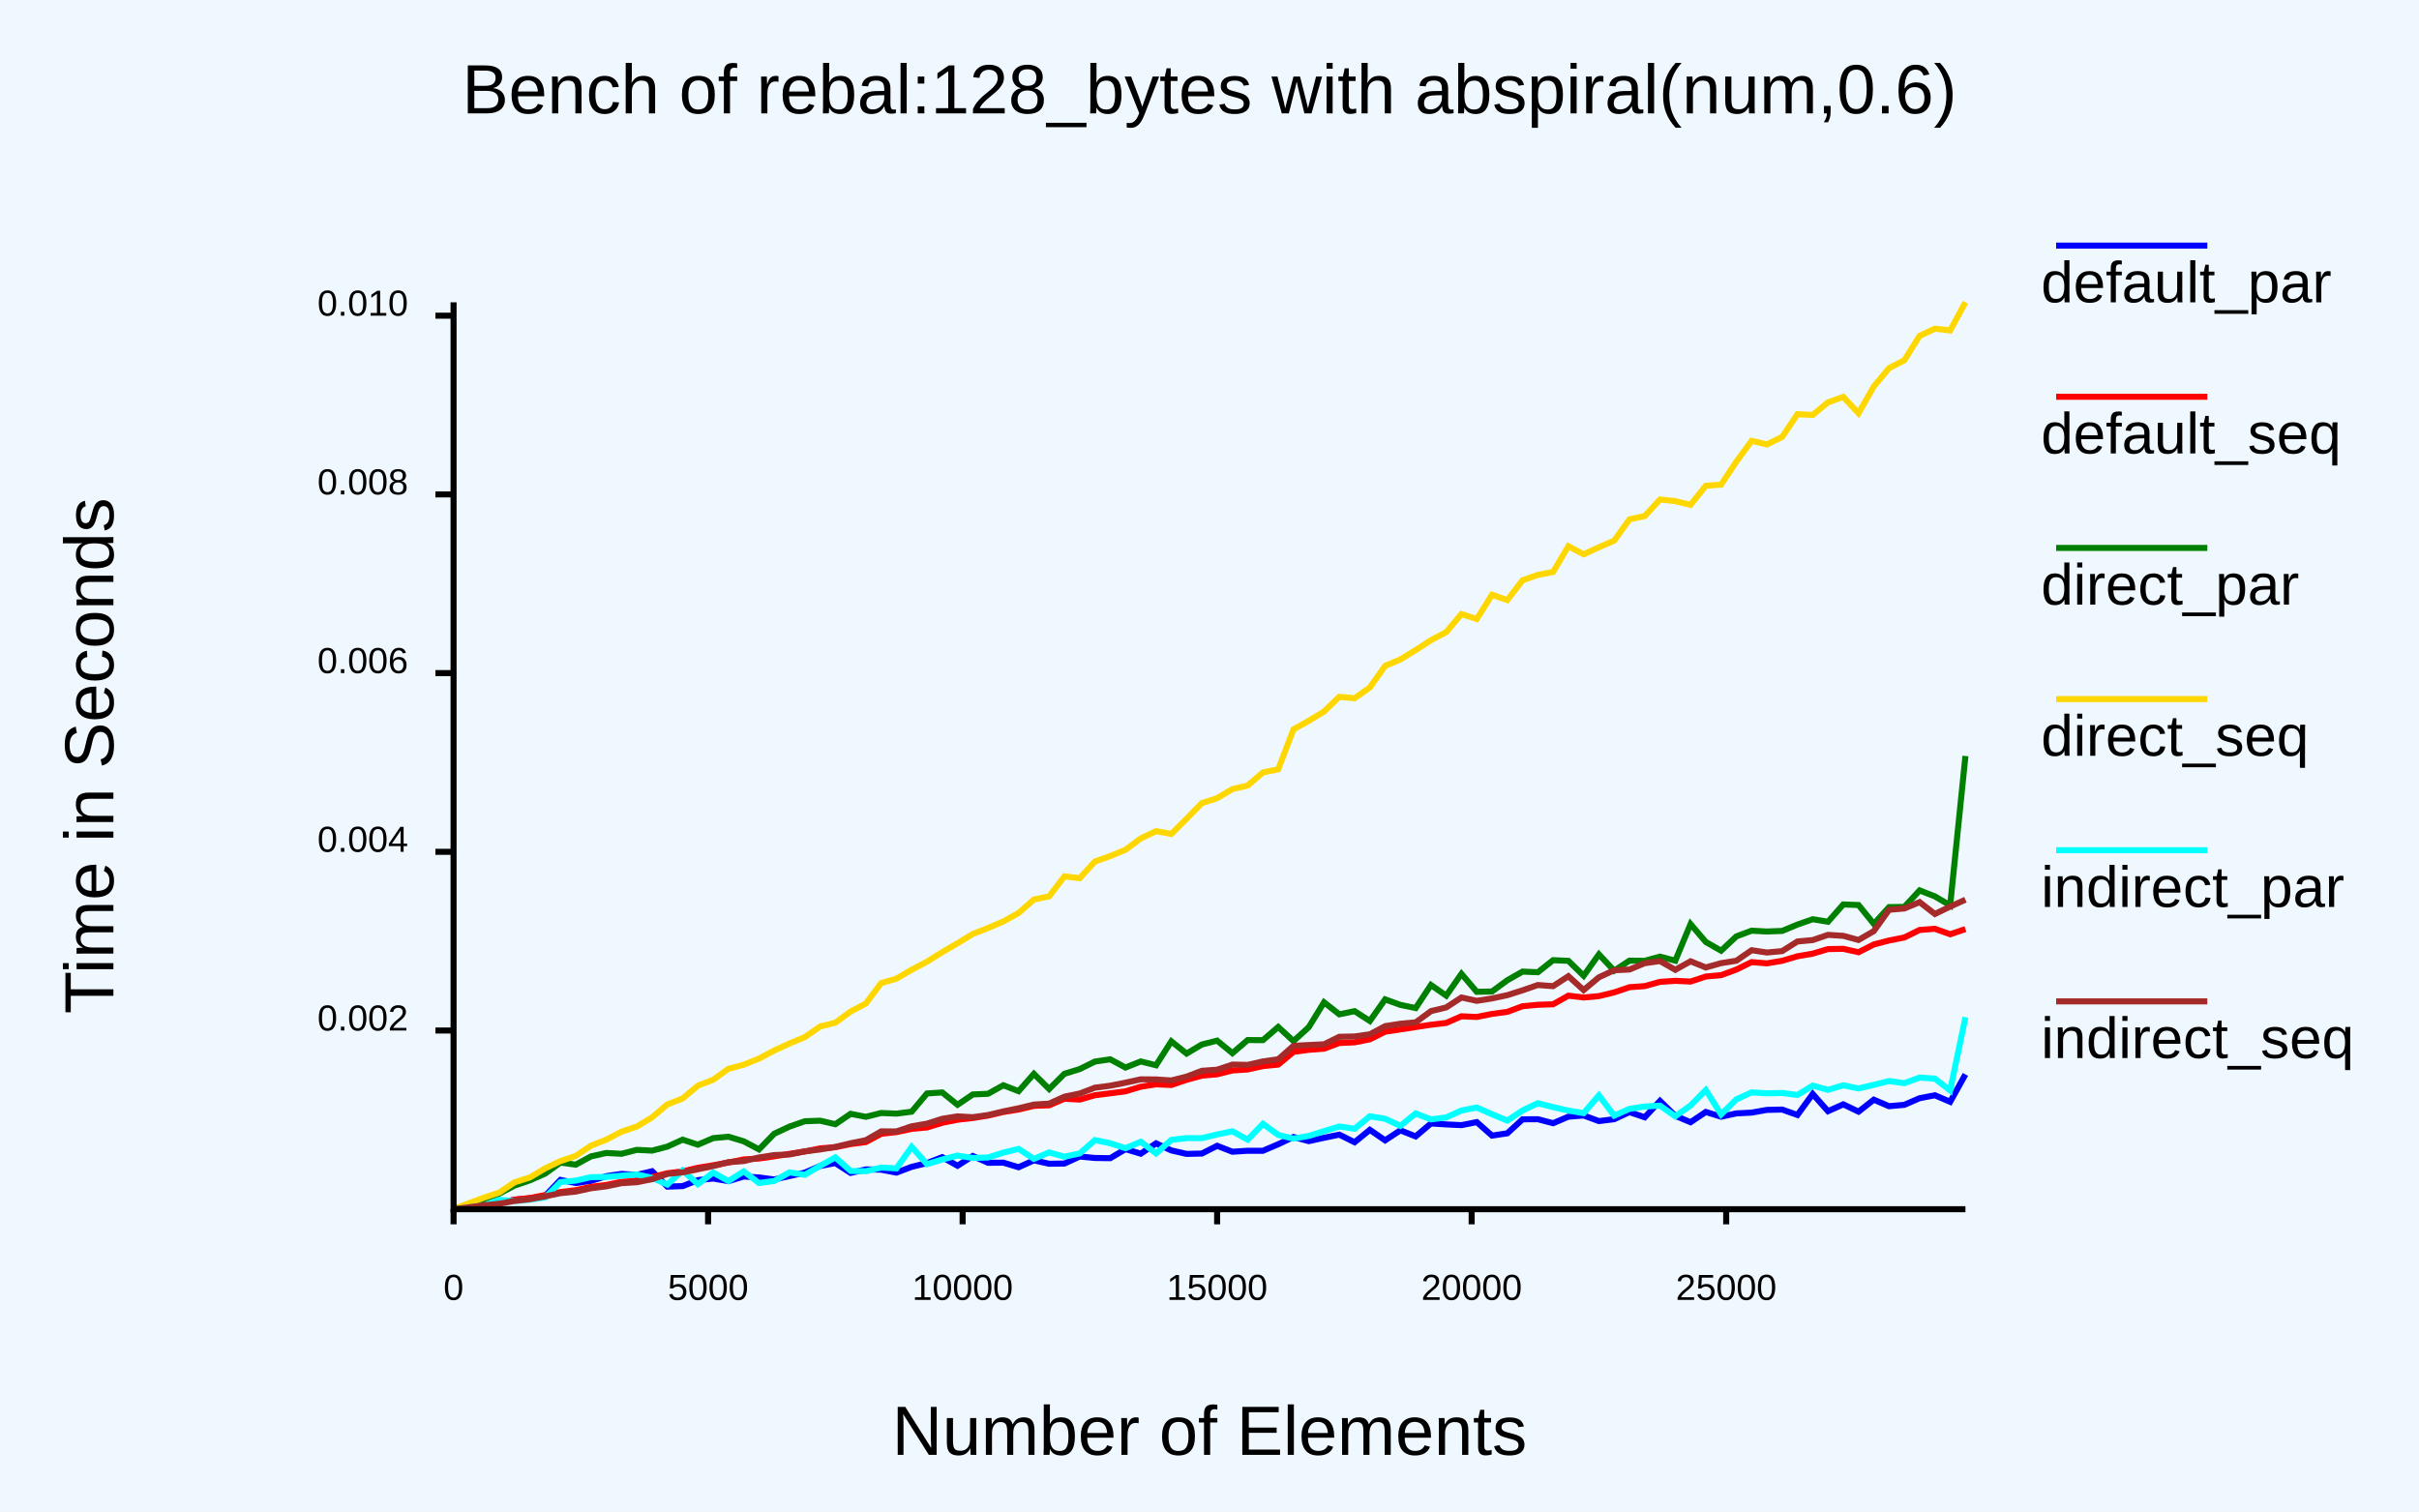
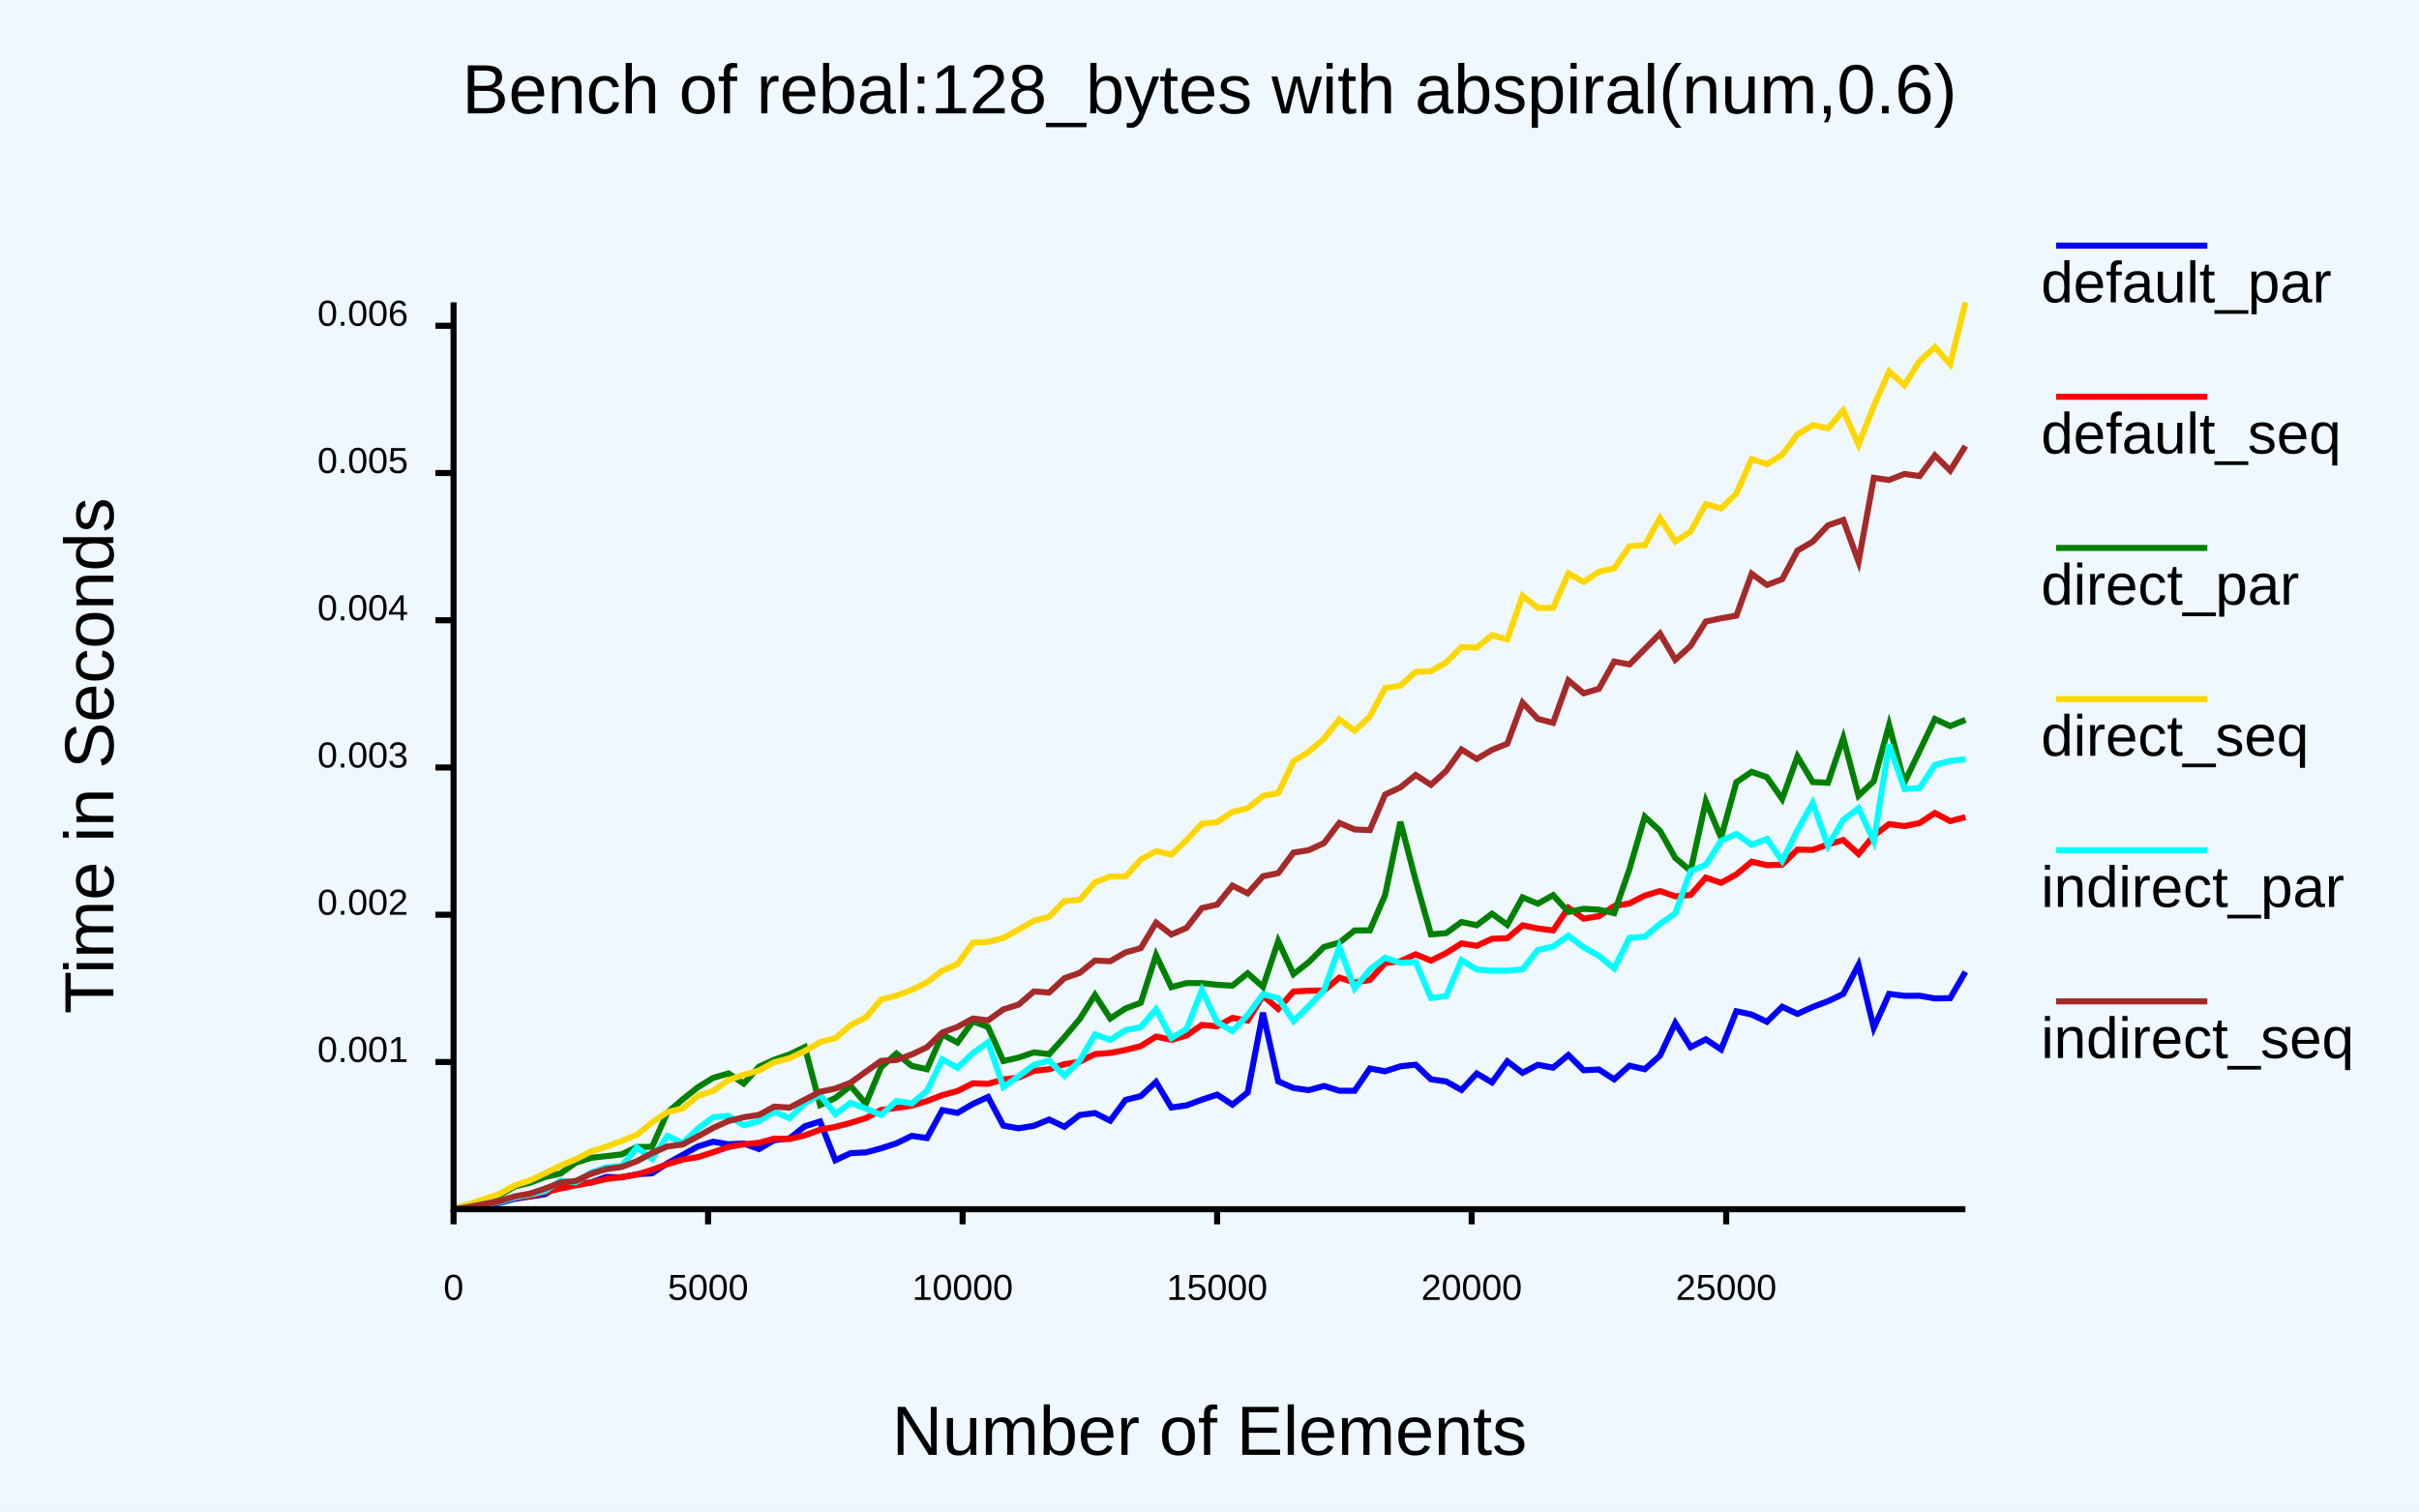
<svg xmlns="http://www.w3.org/2000/svg" class="poloto" width="800" height="500" viewBox="0 0 800 500">
  <style>.poloto {
                    font-family: "Arial";
                    stroke-width:2;
                    }
                    .poloto_text{fill: var(--poloto_fg_color,black);  }
                    .poloto_axis_lines{stroke: var(--poloto_fg_color,black);stoke-width:3;fill:none}
                    .poloto_background{fill: var(--poloto_bg_color,aliceblue); }
                    .poloto0stroke{stroke:  var(--poloto_color0,blue); }
                    .poloto1stroke{stroke:  var(--poloto_color1,red); }
                    .poloto2stroke{stroke:  var(--poloto_color2,green); }
                    .poloto3stroke{stroke:  var(--poloto_color3,gold); }
                    .poloto4stroke{stroke:  var(--poloto_color4,aqua); }
                    .poloto5stroke{stroke:  var(--poloto_color5,brown); }
                    .poloto6stroke{stroke:  var(--poloto_color6,lime); }
                    .poloto7stroke{stroke:  var(--poloto_color7,chocolate); }
                    .poloto0fill{fill:var(--poloto_color0,blue);}
                    .poloto1fill{fill:var(--poloto_color1,red);}
                    .poloto2fill{fill:var(--poloto_color2,green);}
                    .poloto3fill{fill:var(--poloto_color3,gold);}
                    .poloto4fill{fill:var(--poloto_color4,aqua);}
                    .poloto5fill{fill:var(--poloto_color5,brown);}
                    .poloto6fill{fill:var(--poloto_color6,lime);}
                    .poloto7fill{fill:var(--poloto_color7,chocolate);}</style>
  <rect class="poloto_background" fill="white" x="0" y="0" width="800" height="500" />
  <line class="poloto_axis_lines" stroke="black" x1="150" x2="150" y1="400" y2="405" />
  <text class="poloto_text" alignment-baseline="start" text-anchor="middle" x="150" y="430">0</text>
  <line class="poloto_axis_lines" stroke="black" x1="234.175" x2="234.175" y1="400" y2="405" />
  <text class="poloto_text" alignment-baseline="start" text-anchor="middle" x="234.175" y="430">5000</text>
  <line class="poloto_axis_lines" stroke="black" x1="318.35" x2="318.35" y1="400" y2="405" />
  <text class="poloto_text" alignment-baseline="start" text-anchor="middle" x="318.35" y="430">10000</text>
  <line class="poloto_axis_lines" stroke="black" x1="402.525" x2="402.525" y1="400" y2="405" />
  <text class="poloto_text" alignment-baseline="start" text-anchor="middle" x="402.525" y="430">15000</text>
  <line class="poloto_axis_lines" stroke="black" x1="486.7" x2="486.7" y1="400" y2="405" />
  <text class="poloto_text" alignment-baseline="start" text-anchor="middle" x="486.7" y="430">20000</text>
  <line class="poloto_axis_lines" stroke="black" x1="570.875" x2="570.875" y1="400" y2="405" />
  <text class="poloto_text" alignment-baseline="start" text-anchor="middle" x="570.875" y="430">25000</text>
-   <line class="poloto_axis_lines" stroke="black" x1="150" x2="144" y1="340.889" y2="340.889" />
-   <text class="poloto_text" alignment-baseline="middle" text-anchor="end" x="135" y="340.889">0.002</text>
-   <line class="poloto_axis_lines" stroke="black" x1="150" x2="144" y1="281.774" y2="281.774" />
-   <text class="poloto_text" alignment-baseline="middle" text-anchor="end" x="135" y="281.774">0.004</text>
-   <line class="poloto_axis_lines" stroke="black" x1="150" x2="144" y1="222.658" y2="222.658" />
-   <text class="poloto_text" alignment-baseline="middle" text-anchor="end" x="135" y="222.658">0.006</text>
-   <line class="poloto_axis_lines" stroke="black" x1="150" x2="144" y1="163.543" y2="163.543" />
-   <text class="poloto_text" alignment-baseline="middle" text-anchor="end" x="135" y="163.543">0.008</text>
-   <line class="poloto_axis_lines" stroke="black" x1="150" x2="144" y1="104.427" y2="104.427" />
-   <text class="poloto_text" alignment-baseline="middle" text-anchor="end" x="135" y="104.427">0.010</text>
+   <line class="poloto_axis_lines" stroke="black" x1="150" x2="144" y1="351.297" y2="351.297" />
+   <text class="poloto_text" alignment-baseline="middle" text-anchor="end" x="135" y="351.297">0.001</text>
+   <line class="poloto_axis_lines" stroke="black" x1="150" x2="144" y1="302.59" y2="302.59" />
+   <text class="poloto_text" alignment-baseline="middle" text-anchor="end" x="135" y="302.59">0.002</text>
+   <line class="poloto_axis_lines" stroke="black" x1="150" x2="144" y1="253.884" y2="253.884" />
+   <text class="poloto_text" alignment-baseline="middle" text-anchor="end" x="135" y="253.884">0.003</text>
+   <line class="poloto_axis_lines" stroke="black" x1="150" x2="144" y1="205.177" y2="205.177" />
+   <text class="poloto_text" alignment-baseline="middle" text-anchor="end" x="135" y="205.177">0.004</text>
+   <line class="poloto_axis_lines" stroke="black" x1="150" x2="144" y1="156.47" y2="156.47" />
+   <text class="poloto_text" alignment-baseline="middle" text-anchor="end" x="135" y="156.47">0.005</text>
+   <line class="poloto_axis_lines" stroke="black" x1="150" x2="144" y1="107.763" y2="107.763" />
+   <text class="poloto_text" alignment-baseline="middle" text-anchor="end" x="135" y="107.763">0.006</text>
  <text class="poloto_text" alignment-baseline="middle" text-anchor="start" font-size="large" x="675" y="100">default_par</text>
  <line class="poloto0stroke" stroke="black" x1="680" x2="730" y1="81.25" y2="81.25" />
-   <polyline class="poloto0stroke" fill="none" stroke="black" points="650,355.404 644.949,364.478 639.899,362.307 634.848,363.278 629.798,365.47 624.747,365.929 619.697,363.774 614.646,367.727 609.596,365.311 604.545,367.571 599.495,361.883 594.444,368.822 589.394,367.038 584.343,367.145 579.293,368.048 574.242,368.302 569.192,369.397 564.141,367.83 559.091,371.217 554.04,369.103 548.99,364.181 543.939,369.584 538.889,367.876 533.838,370.221 528.788,370.845 523.737,368.995 518.687,369.393 513.636,371.551 508.586,370.229 503.535,370.263 498.485,374.894 493.434,375.651 488.384,371.184 483.333,372.193 478.283,371.951 473.232,371.641 468.182,375.914 463.131,373.906 458.081,377.217 453.03,373.741 447.98,377.845 442.929,375.332 437.879,376.376 432.828,377.477 427.778,376.111 422.727,378.504 417.677,380.666 412.626,380.665 407.576,380.985 402.525,379.024 397.475,381.588 392.424,381.705 387.374,380.553 382.323,378.212 377.273,381.633 372.222,380.131 367.172,383.121 362.121,383.049 357.071,382.576 352.02,384.889 346.97,384.964 341.919,383.833 336.869,386.116 331.818,384.601 326.768,384.644 321.717,382.403 316.667,385.623 311.616,382.78 306.566,384.748 301.515,385.983 296.465,387.896 291.414,386.922 286.364,386.836 281.313,387.992 276.263,384.731 271.212,385.71 266.162,387.899 261.111,389.034 256.061,390.168 251.01,389.495 245.96,389.183 240.909,390.711 235.859,389.849 230.808,390.37 225.758,392.355 220.707,392.529 215.657,387.442 210.606,388.633 205.556,388.319 200.505,389.066 195.455,390.642 190.404,391.343 185.354,390.306 180.303,395.578 175.253,396.396 170.202,396.88 165.152,397.954 160.101,398.613 155.051,399.297 150,399.999 " />
+   <polyline class="poloto0stroke" fill="none" stroke="black" points="650,321.472 644.949,330.192 639.899,330.275 634.848,329.385 629.798,329.421 624.747,328.775 619.697,339.998 614.646,319.157 609.596,328.793 604.545,331.181 599.495,333.088 594.444,335.388 589.394,333.029 584.343,338.003 579.293,335.586 574.242,334.52 569.192,347.157 564.141,343.802 559.091,346.386 554.04,338.413 548.99,349.186 543.939,353.688 538.889,352.523 533.838,357.048 528.788,353.787 523.737,354.026 518.687,348.994 513.636,353.176 508.586,352.236 503.535,354.886 498.485,351.071 493.434,358.056 488.384,355.092 483.333,360.553 478.283,357.745 473.232,357.025 468.182,352.189 463.131,352.731 458.081,354.381 453.03,353.449 447.98,360.836 442.929,360.802 437.879,359.225 432.828,360.62 427.778,359.902 422.727,357.705 417.677,335.006 412.626,361.377 407.576,365.412 402.525,362.095 397.475,363.767 392.424,365.643 387.374,366.351 382.323,357.899 377.273,362.589 372.222,363.848 367.172,370.717 362.121,368.193 357.071,368.833 352.02,372.748 346.97,370.333 341.919,372.413 336.869,373.234 331.818,372.338 326.768,362.883 321.717,365.191 316.667,368.135 311.616,367.217 306.566,376.462 301.515,375.746 296.465,378.201 291.414,379.859 286.364,381.209 281.313,381.452 276.263,383.805 271.212,370.986 266.162,372.57 261.111,376.569 256.061,377.155 251.01,380.094 245.96,378.275 240.909,378.52 235.859,377.675 230.808,379.234 225.758,382.049 220.707,384.819 215.657,388.104 210.606,388.444 205.556,389.475 200.505,389.33 195.455,391.143 190.404,391.66 185.354,391.917 180.303,395.02 175.253,395.82 170.202,396.532 165.152,397.925 160.101,398.633 155.051,399.292 150,399.999 " />
  <text class="poloto_text" alignment-baseline="middle" text-anchor="start" font-size="large" x="675" y="150">default_seq</text>
  <line class="poloto1stroke" stroke="black" x1="680" x2="730" y1="131.25" y2="131.25" />
-   <polyline class="poloto1stroke" fill="none" stroke="black" points="650,307.337 644.949,309.049 639.899,307.236 634.848,307.626 629.798,310.108 624.747,311.112 619.697,312.419 614.646,314.99 609.596,313.867 604.545,313.954 599.495,315.457 594.444,316.332 589.394,317.825 584.343,318.675 579.293,318.255 574.242,320.721 569.192,322.576 564.141,323.026 559.091,324.695 554.04,324.452 548.99,324.798 543.939,326.202 538.889,326.564 533.838,328.281 528.788,329.506 523.737,329.964 518.687,329.355 513.636,332.206 508.586,332.375 503.535,332.851 498.485,334.719 493.434,335.393 488.384,336.409 483.333,336.178 478.283,338.383 473.232,338.981 468.182,339.739 463.131,340.53 458.081,341.265 453.03,343.805 447.98,344.8 442.929,345.014 437.879,346.901 432.828,347.275 427.778,347.961 422.727,352.161 417.677,352.654 412.626,353.78 407.576,354.105 402.525,355.366 397.475,355.822 392.424,357.197 387.374,358.91 382.323,358.689 377.273,359.479 372.222,361.004 367.172,361.659 362.121,362.291 357.071,363.74 352.02,363.446 346.97,365.627 341.919,365.809 336.869,367.022 331.818,367.834 326.768,369.033 321.717,369.825 316.667,370.395 311.616,371.416 306.566,372.949 301.515,373.423 296.465,374.496 291.414,375.045 286.364,377.78 281.313,378.445 276.263,379.477 271.212,379.889 266.162,380.911 261.111,381.692 256.061,382.502 251.01,383.235 245.96,383.532 240.909,384.543 235.859,385.463 230.808,386.294 225.758,387.466 220.707,388.106 215.657,389.358 210.606,390.653 205.556,390.937 200.505,391.98 195.455,392.601 190.404,393.719 185.354,394.325 180.303,395.324 175.253,396.299 170.202,396.816 165.152,397.939 160.101,398.54 155.051,399.275 150,399.999 " />
+   <polyline class="poloto1stroke" fill="none" stroke="black" points="650,270.288 644.949,271.624 639.899,268.933 634.848,272.26 629.798,273.257 624.747,272.599 619.697,276.421 614.646,282.499 609.596,277.878 604.545,279.319 599.495,281.135 594.444,281.04 589.394,286.01 584.343,286.203 579.293,285.045 574.242,289.233 569.192,292.041 564.141,290.312 559.091,296.036 554.04,296.508 548.99,294.741 543.939,296.259 538.889,298.847 533.838,299.705 528.788,303.049 523.737,303.869 518.687,300.272 513.636,307.792 508.586,307.134 503.535,306.1 498.485,310.36 493.434,310.531 488.384,312.876 483.333,312.071 478.283,315.251 473.232,317.765 468.182,315.672 463.131,317.976 458.081,318.55 453.03,324.167 447.98,324.998 442.929,323.386 437.879,327.662 432.828,327.721 427.778,327.981 422.727,333.746 417.677,329.368 412.626,337.615 407.576,336.716 402.525,339.509 397.475,339.034 392.424,342.535 387.374,343.968 382.323,342.895 377.273,346.037 372.222,347.322 367.172,348.299 362.121,348.687 357.071,351.204 352.02,352.021 346.97,353.685 341.919,354.247 336.869,356.469 331.818,357.062 326.768,358.526 321.717,358.361 316.667,360.895 311.616,362.256 306.566,364.212 301.515,365.749 296.465,366.48 291.414,367.17 286.364,369.857 281.313,371.43 276.263,372.754 271.212,373.689 266.162,375.578 261.111,376.79 256.061,376.642 251.01,378.034 245.96,378.499 240.909,379.405 235.859,381.139 230.808,382.77 225.758,383.563 220.707,385.095 215.657,386.95 210.606,388.555 205.556,389.364 200.505,390.009 195.455,391.168 190.404,392.115 185.354,393.157 180.303,394.305 175.253,395.648 170.202,396.255 165.152,397.455 160.101,398.421 155.051,399.304 150,400 " />
  <text class="poloto_text" alignment-baseline="middle" text-anchor="start" font-size="large" x="675" y="200">direct_par</text>
  <line class="poloto2stroke" stroke="black" x1="680" x2="730" y1="181.25" y2="181.25" />
-   <polyline class="poloto2stroke" fill="none" stroke="black" points="650,250.079 644.949,299.484 639.899,296.516 634.848,294.546 629.798,299.993 624.747,300.065 619.697,305.618 614.646,299.373 609.596,299.189 604.545,304.905 599.495,304.078 594.444,305.843 589.394,307.943 584.343,308.137 579.293,307.865 574.242,309.748 569.192,314.485 564.141,311.599 559.091,305.674 554.04,317.786 548.99,316.451 543.939,317.82 538.889,317.776 533.838,321.092 528.788,315.699 523.737,322.774 518.687,317.842 513.636,317.617 508.586,321.61 503.535,321.395 498.485,324.263 493.434,327.978 488.384,328.087 483.333,322.139 478.283,329.341 473.232,325.825 468.182,333.461 463.131,332.408 458.081,330.589 453.03,337.731 447.98,334.481 442.929,335.527 437.879,331.561 432.828,339.79 427.778,344.376 422.727,339.72 417.677,344.071 412.626,344.042 407.576,348.375 402.525,344.232 397.475,345.515 392.424,348.515 387.374,344.477 382.323,352.383 377.273,351.115 372.222,353.137 367.172,350.418 362.121,351.154 357.071,353.642 352.02,355.204 346.97,360.236 341.919,355.226 336.869,360.951 331.818,358.999 326.768,361.809 321.717,362.038 316.667,365.451 311.616,361.369 306.566,361.711 301.515,367.735 296.465,368.38 291.414,368.168 286.364,369.436 281.313,368.446 276.263,371.886 271.212,370.72 266.162,370.9 261.111,372.665 256.061,375.023 251.01,380.213 245.96,377.544 240.909,376.016 235.859,376.483 230.808,378.654 225.758,376.992 220.707,379.292 215.657,380.615 210.606,380.367 205.556,381.668 200.505,381.396 195.455,382.525 190.404,385.261 185.354,384.571 180.303,388.207 175.253,390.447 170.202,392.165 165.152,394.818 160.101,396.593 155.051,398.326 150,399.997 " />
+   <polyline class="poloto2stroke" fill="none" stroke="black" points="650,238.13 644.949,240.178 639.899,237.838 634.848,248.394 629.798,258.895 624.747,239.828 619.697,258.43 614.646,263.204 609.596,244.112 604.545,258.921 599.495,258.7 594.444,250.252 589.394,264.315 584.343,257.086 579.293,255.312 574.242,258.751 569.192,277.089 564.141,265.093 559.091,288.07 554.04,283.81 548.99,274.816 543.939,270.165 538.889,287.498 533.838,302.048 528.788,300.922 523.737,300.631 518.687,301.671 513.636,296.107 508.586,298.925 503.535,296.837 498.485,305.926 493.434,302.242 488.384,306.056 483.333,305 478.283,308.673 473.232,309.079 468.182,291.189 463.131,271.856 458.081,296.063 453.03,307.745 447.98,307.797 442.929,311.83 437.879,313.223 432.828,318.278 427.778,322.226 422.727,311.325 417.677,326.437 412.626,321.967 407.576,326.05 402.525,325.759 397.475,325.196 392.424,325.194 387.374,326.548 382.323,315.948 377.273,331.713 372.222,333.589 367.172,336.899 362.121,329.123 357.071,337.094 352.02,343.072 346.97,348.696 341.919,348.114 336.869,349.84 331.818,350.996 326.768,339.751 321.717,337.847 316.667,344.868 311.616,342.216 306.566,353.703 301.515,352.566 296.465,348.509 291.414,353.004 286.364,365.109 281.313,359.211 276.263,363.195 271.212,365.515 266.162,346.364 261.111,348.8 256.061,350.558 251.01,352.857 245.96,358.446 240.909,355.085 235.859,356.554 230.808,359.645 225.758,363.666 220.707,368.022 215.657,379.368 210.606,379.418 205.556,381.859 200.505,382.438 195.455,383.007 190.404,384.601 185.354,388.197 180.303,389.347 175.253,391.252 170.202,392.474 165.152,395.491 160.101,397.066 155.051,398.492 150,399.999 " />
  <text class="poloto_text" alignment-baseline="middle" text-anchor="start" font-size="large" x="675" y="250">direct_seq</text>
  <line class="poloto3stroke" stroke="black" x1="680" x2="730" y1="231.25" y2="231.25" />
-   <polyline class="poloto3stroke" fill="none" stroke="black" points="650,100 644.949,109.324 639.899,108.731 634.848,111.107 629.798,119.165 624.747,121.767 619.697,127.826 614.646,136.701 609.596,131.29 604.545,133.1 599.495,137.254 594.444,137.015 589.394,144.524 584.343,147.011 579.293,145.833 574.242,152.707 569.192,160.319 564.141,160.686 559.091,166.999 554.04,165.773 548.99,165.233 543.939,170.705 538.889,171.798 533.838,178.843 528.788,181.026 523.737,183.362 518.687,180.687 513.636,189.203 508.586,190.173 503.535,191.947 498.485,198.513 493.434,196.748 488.384,204.78 483.333,203.122 478.283,209.101 473.232,211.767 468.182,215.051 463.131,218.141 458.081,220.273 453.03,227.416 447.98,230.98 442.929,230.504 437.879,235.373 432.828,238.432 427.778,241.268 422.727,254.483 417.677,255.519 412.626,259.854 407.576,261.018 402.525,264.034 397.475,265.661 392.424,270.828 387.374,275.87 382.323,274.947 377.273,277.345 372.222,281.108 367.172,283.189 362.121,284.981 357.071,290.498 352.02,289.901 346.97,296.501 341.919,297.569 336.869,302.003 331.818,304.816 326.768,306.97 321.717,308.954 316.667,312.02 311.616,314.968 306.566,318.118 301.515,320.772 296.465,323.736 291.414,325.199 286.364,331.942 281.313,334.618 276.263,338.291 271.212,339.581 266.162,343.075 261.111,345.182 256.061,347.499 251.01,350.177 245.96,352.199 240.909,353.547 235.859,357.171 230.808,359.119 225.758,363.374 220.707,365.331 215.657,369.607 210.606,372.658 205.556,374.347 200.505,376.994 195.455,378.969 190.404,382.38 185.354,384.06 180.303,386.476 175.253,389.475 170.202,391.091 165.152,394.473 160.101,396.152 155.051,398.034 150,399.998 " />
+   <polyline class="poloto3stroke" fill="none" stroke="black" points="650,100 644.949,120.469 639.899,114.808 634.848,119.424 629.798,127.439 624.747,122.836 619.697,134.287 614.646,147.062 609.596,135.791 604.545,141.662 599.495,140.63 594.444,143.726 589.394,150.424 584.343,153.556 579.293,151.855 574.242,163.221 569.192,168.182 564.141,166.749 559.091,175.842 554.04,179.116 548.99,171.365 543.939,180.344 538.889,180.684 533.838,187.958 528.788,189.115 523.737,192.511 518.687,189.658 513.636,201.06 508.586,201.103 503.535,197.062 498.485,211.516 493.434,210.091 488.384,214.245 483.333,214.022 478.283,219.126 473.232,222.019 468.182,222.238 463.131,226.797 458.081,227.56 453.03,236.961 447.98,241.743 442.929,237.94 437.879,244.309 432.828,248.67 427.778,251.782 422.727,262.331 417.677,263.293 412.626,267.328 407.576,268.576 402.525,271.964 397.475,272.482 392.424,277.838 387.374,282.73 382.323,281.549 377.273,284.33 372.222,289.948 367.172,289.918 362.121,291.862 357.071,297.654 352.02,298.051 346.97,303.231 341.919,304.598 336.869,307.503 331.818,310.277 326.768,311.564 321.717,311.819 316.667,318.869 311.616,321.105 306.566,324.937 301.515,327.426 296.465,329.349 291.414,330.611 286.364,336.545 281.313,339.086 276.263,343.43 271.212,344.701 266.162,347.667 261.111,350.063 256.061,351.401 251.01,354.095 245.96,355.539 240.909,357.256 235.859,360.867 230.808,362.47 225.758,366.678 220.707,367.893 215.657,371.254 210.606,375.401 205.556,377.417 200.505,379.3 195.455,380.91 190.404,383.485 185.354,385.558 180.303,388.078 175.253,390.472 170.202,392.112 165.152,394.955 160.101,396.627 155.051,398.382 150,399.999 " />
  <text class="poloto_text" alignment-baseline="middle" text-anchor="start" font-size="large" x="675" y="300">indirect_par</text>
  <line class="poloto4stroke" stroke="black" x1="680" x2="730" y1="281.25" y2="281.25" />
-   <polyline class="poloto4stroke" fill="none" stroke="black" points="650,336.518 644.949,360.712 639.899,356.815 634.848,356.45 629.798,358.307 624.747,357.603 619.697,358.862 614.646,360.05 609.596,359.014 604.545,360.514 599.495,359.109 594.444,362.217 589.394,361.542 584.343,361.667 579.293,361.345 574.242,363.663 569.192,368.637 564.141,360.577 559.091,365.699 554.04,369.267 548.99,365.746 543.939,366.028 538.889,366.804 533.838,369.047 528.788,362.337 523.737,368.221 518.687,367.373 513.636,366.221 508.586,364.944 503.535,367.337 498.485,370.694 493.434,368.583 488.384,366.36 483.333,367.358 478.283,369.641 473.232,370.282 468.182,368.317 463.131,372.436 458.081,370.075 453.03,369.269 447.98,373.382 442.929,372.63 437.879,374.18 432.828,375.76 427.778,376.641 422.727,375.42 417.677,371.772 412.626,377.001 407.576,374.216 402.525,375.275 397.475,376.498 392.424,376.476 387.374,377.068 382.323,381.532 377.273,377.679 372.222,379.833 367.172,378.182 362.121,377.145 357.071,381.561 352.02,382.615 346.97,381.22 341.919,383.348 336.869,380.051 331.818,381.274 326.768,382.89 321.717,383.052 316.667,382.25 311.616,383.553 306.566,385.102 301.515,379.387 296.465,386.486 291.414,386.234 286.364,387.42 281.313,387.348 276.263,382.863 271.212,385.665 266.162,388.62 261.111,387.817 256.061,390.661 251.01,391.332 245.96,387.505 240.909,390.683 235.859,387.878 230.808,391.707 225.758,387.169 220.707,391.858 215.657,389.626 210.606,388.505 205.556,388.911 200.505,389.327 195.455,389.396 190.404,390.536 185.354,391.02 180.303,396.07 175.253,396.828 170.202,397.317 165.152,396.908 160.101,398.806 155.051,399.393 150,399.999 " />
+   <polyline class="poloto4stroke" fill="none" stroke="black" points="650,251.171 644.949,251.701 639.899,253.037 634.848,260.672 629.798,260.988 624.747,246.282 619.697,278.206 614.646,267.349 609.596,271.213 604.545,279.75 599.495,265.645 594.444,274.605 589.394,284.775 584.343,277.515 579.293,279.462 574.242,275.862 569.192,278.126 564.141,286.087 559.091,288.125 554.04,302.133 548.99,305.606 543.939,309.85 538.889,310.223 533.838,320.368 528.788,316.199 523.737,313.356 518.687,309.515 513.636,313.085 508.586,314.222 503.535,320.644 498.485,321.104 493.434,321.079 488.384,320.723 483.333,317.605 478.283,329.496 473.232,330.137 468.182,318.256 463.131,318.501 458.081,316.811 453.03,320.737 447.98,326.906 442.929,313.315 437.879,327.62 432.828,332.816 427.778,337.755 422.727,330.186 417.677,328.922 412.626,335.736 407.576,341.101 402.525,338.131 397.475,327.525 392.424,340.415 387.374,343.357 382.323,333.846 377.273,339.767 372.222,340.756 367.172,344.007 362.121,342.207 357.071,350.868 352.02,355.868 346.97,350.847 341.919,352.228 336.869,356.029 331.818,359.582 326.768,344.769 321.717,348.384 316.667,353.205 311.616,350.414 306.566,360.845 301.515,365.014 296.465,364.197 291.414,368.813 286.364,366.746 281.313,364.808 276.263,368.556 271.212,362.138 266.162,364.937 261.111,369.882 256.061,367.755 251.01,370.855 245.96,372.225 240.909,369.144 235.859,369.578 230.808,373.333 225.758,378.126 220.707,375.737 215.657,383.375 210.606,379.584 205.556,385.785 200.505,386.127 195.455,387.913 190.404,391.106 185.354,390.628 180.303,393.947 175.253,395.1 170.202,396.112 165.152,397.626 160.101,398.274 155.051,399.269 150,399.999 " />
  <text class="poloto_text" alignment-baseline="middle" text-anchor="start" font-size="large" x="675" y="350">indirect_seq</text>
  <line class="poloto5stroke" stroke="black" x1="680" x2="730" y1="331.25" y2="331.25" />
-   <polyline class="poloto5stroke" fill="none" stroke="black" points="650,297.614 644.949,299.892 639.899,302.344 634.848,298.419 629.798,300.521 624.747,300.95 619.697,308.005 614.646,310.938 609.596,309.57 604.545,309.244 599.495,310.975 594.444,311.432 589.394,314.616 584.343,315.088 579.293,314.327 574.242,317.808 569.192,318.605 564.141,320.031 559.091,317.995 554.04,320.812 548.99,317.914 543.939,318.624 538.889,320.71 533.838,320.952 528.788,323.28 523.737,327.509 518.687,322.916 513.636,326.211 508.586,325.837 503.535,327.59 498.485,329.194 493.434,330.273 488.384,331.068 483.333,329.965 478.283,333.25 473.232,334.48 468.182,338.191 463.131,338.648 458.081,339.448 453.03,342.135 447.98,342.854 442.929,342.96 437.879,345.443 432.828,345.691 427.778,345.948 422.727,350.408 417.677,351.105 412.626,352.253 407.576,352.157 402.525,353.851 397.475,354.214 392.424,356.14 387.374,357.402 382.323,357.078 377.273,357.035 372.222,358.136 367.172,359.145 362.121,359.796 357.071,361.722 352.02,362.77 346.97,365.074 341.919,365.381 336.869,366.614 331.818,367.642 326.768,368.85 321.717,369.563 316.667,369.283 311.616,370.093 306.566,371.702 301.515,372.562 296.465,374.271 291.414,374.254 286.364,377.154 281.313,378.175 276.263,379.412 271.212,380.244 266.162,380.855 261.111,381.886 256.061,382.088 251.01,382.877 245.96,384.08 240.909,384.445 235.859,385.716 230.808,386.782 225.758,387.802 220.707,388.333 215.657,390.064 210.606,391.069 205.556,391.385 200.505,392.437 195.455,393.07 190.404,394.166 185.354,394.684 180.303,395.743 175.253,396.676 170.202,397.24 165.152,398.185 160.101,398.714 155.051,399.373 150,400 " />
+   <polyline class="poloto5stroke" fill="none" stroke="black" points="650,147.533 644.949,155.669 639.899,150.648 634.848,157.471 629.798,156.785 624.747,158.771 619.697,158.07 614.646,185.788 609.596,172.017 604.545,173.779 599.495,179.165 594.444,182.137 589.394,191.603 584.343,193.492 579.293,189.789 574.242,203.651 569.192,204.528 564.141,205.587 559.091,213.649 554.04,218.249 548.99,209.608 543.939,214.693 538.889,219.794 533.838,218.838 528.788,227.857 523.737,229.341 518.687,225.076 513.636,239.109 508.586,237.803 503.535,232.419 498.485,246.016 493.434,248.059 488.384,251.05 483.333,247.929 478.283,255.014 473.232,259.611 468.182,256.368 463.131,260.478 458.081,262.821 453.03,274.593 447.98,274.38 442.929,272.211 437.879,278.876 432.828,281.22 427.778,282.031 422.727,288.835 417.677,289.862 412.626,295.511 407.576,292.957 402.525,299.234 397.475,300.388 392.424,306.915 387.374,309.127 382.323,305.223 377.273,313.642 372.222,315.048 367.172,317.964 362.121,317.743 357.071,321.817 352.02,323.579 346.97,328.32 341.919,327.962 336.869,332.319 331.818,333.89 326.768,337.534 321.717,336.929 316.667,339.683 311.616,341.549 306.566,346.426 301.515,348.826 296.465,350.635 291.414,350.916 286.364,354.488 281.313,358.138 276.263,360.076 271.212,361.145 266.162,363.738 261.111,366.401 256.061,366.057 251.01,368.805 245.96,369.577 240.909,370.828 235.859,373.107 230.808,375.897 225.758,378.585 220.707,379.233 215.657,381.41 210.606,384.129 205.556,386.032 200.505,386.727 195.455,388.29 190.404,390.65 185.354,391.195 180.303,393.164 175.253,394.835 170.202,395.743 165.152,397.363 160.101,398.288 155.051,399.267 150,400 " />
  <text class="poloto_text" alignment-baseline="start" text-anchor="middle" font-size="x-large" x="400" y="37.5">Bench of rebal:128_bytes with abspiral(num,0.6)</text>
  <text class="poloto_text" alignment-baseline="start" text-anchor="middle" font-size="x-large" x="400" y="481.25">Number of Elements</text>
  <text class="poloto_text" alignment-baseline="start" text-anchor="middle" font-size="x-large" transform="rotate(-90,37.5,250)" x="37.5" y="250">Time in Seconds</text>
  <path stroke="black" fill="none" class="poloto_axis_lines" d=" M 150 100 L 150 400 L 650 400" />
</svg>
